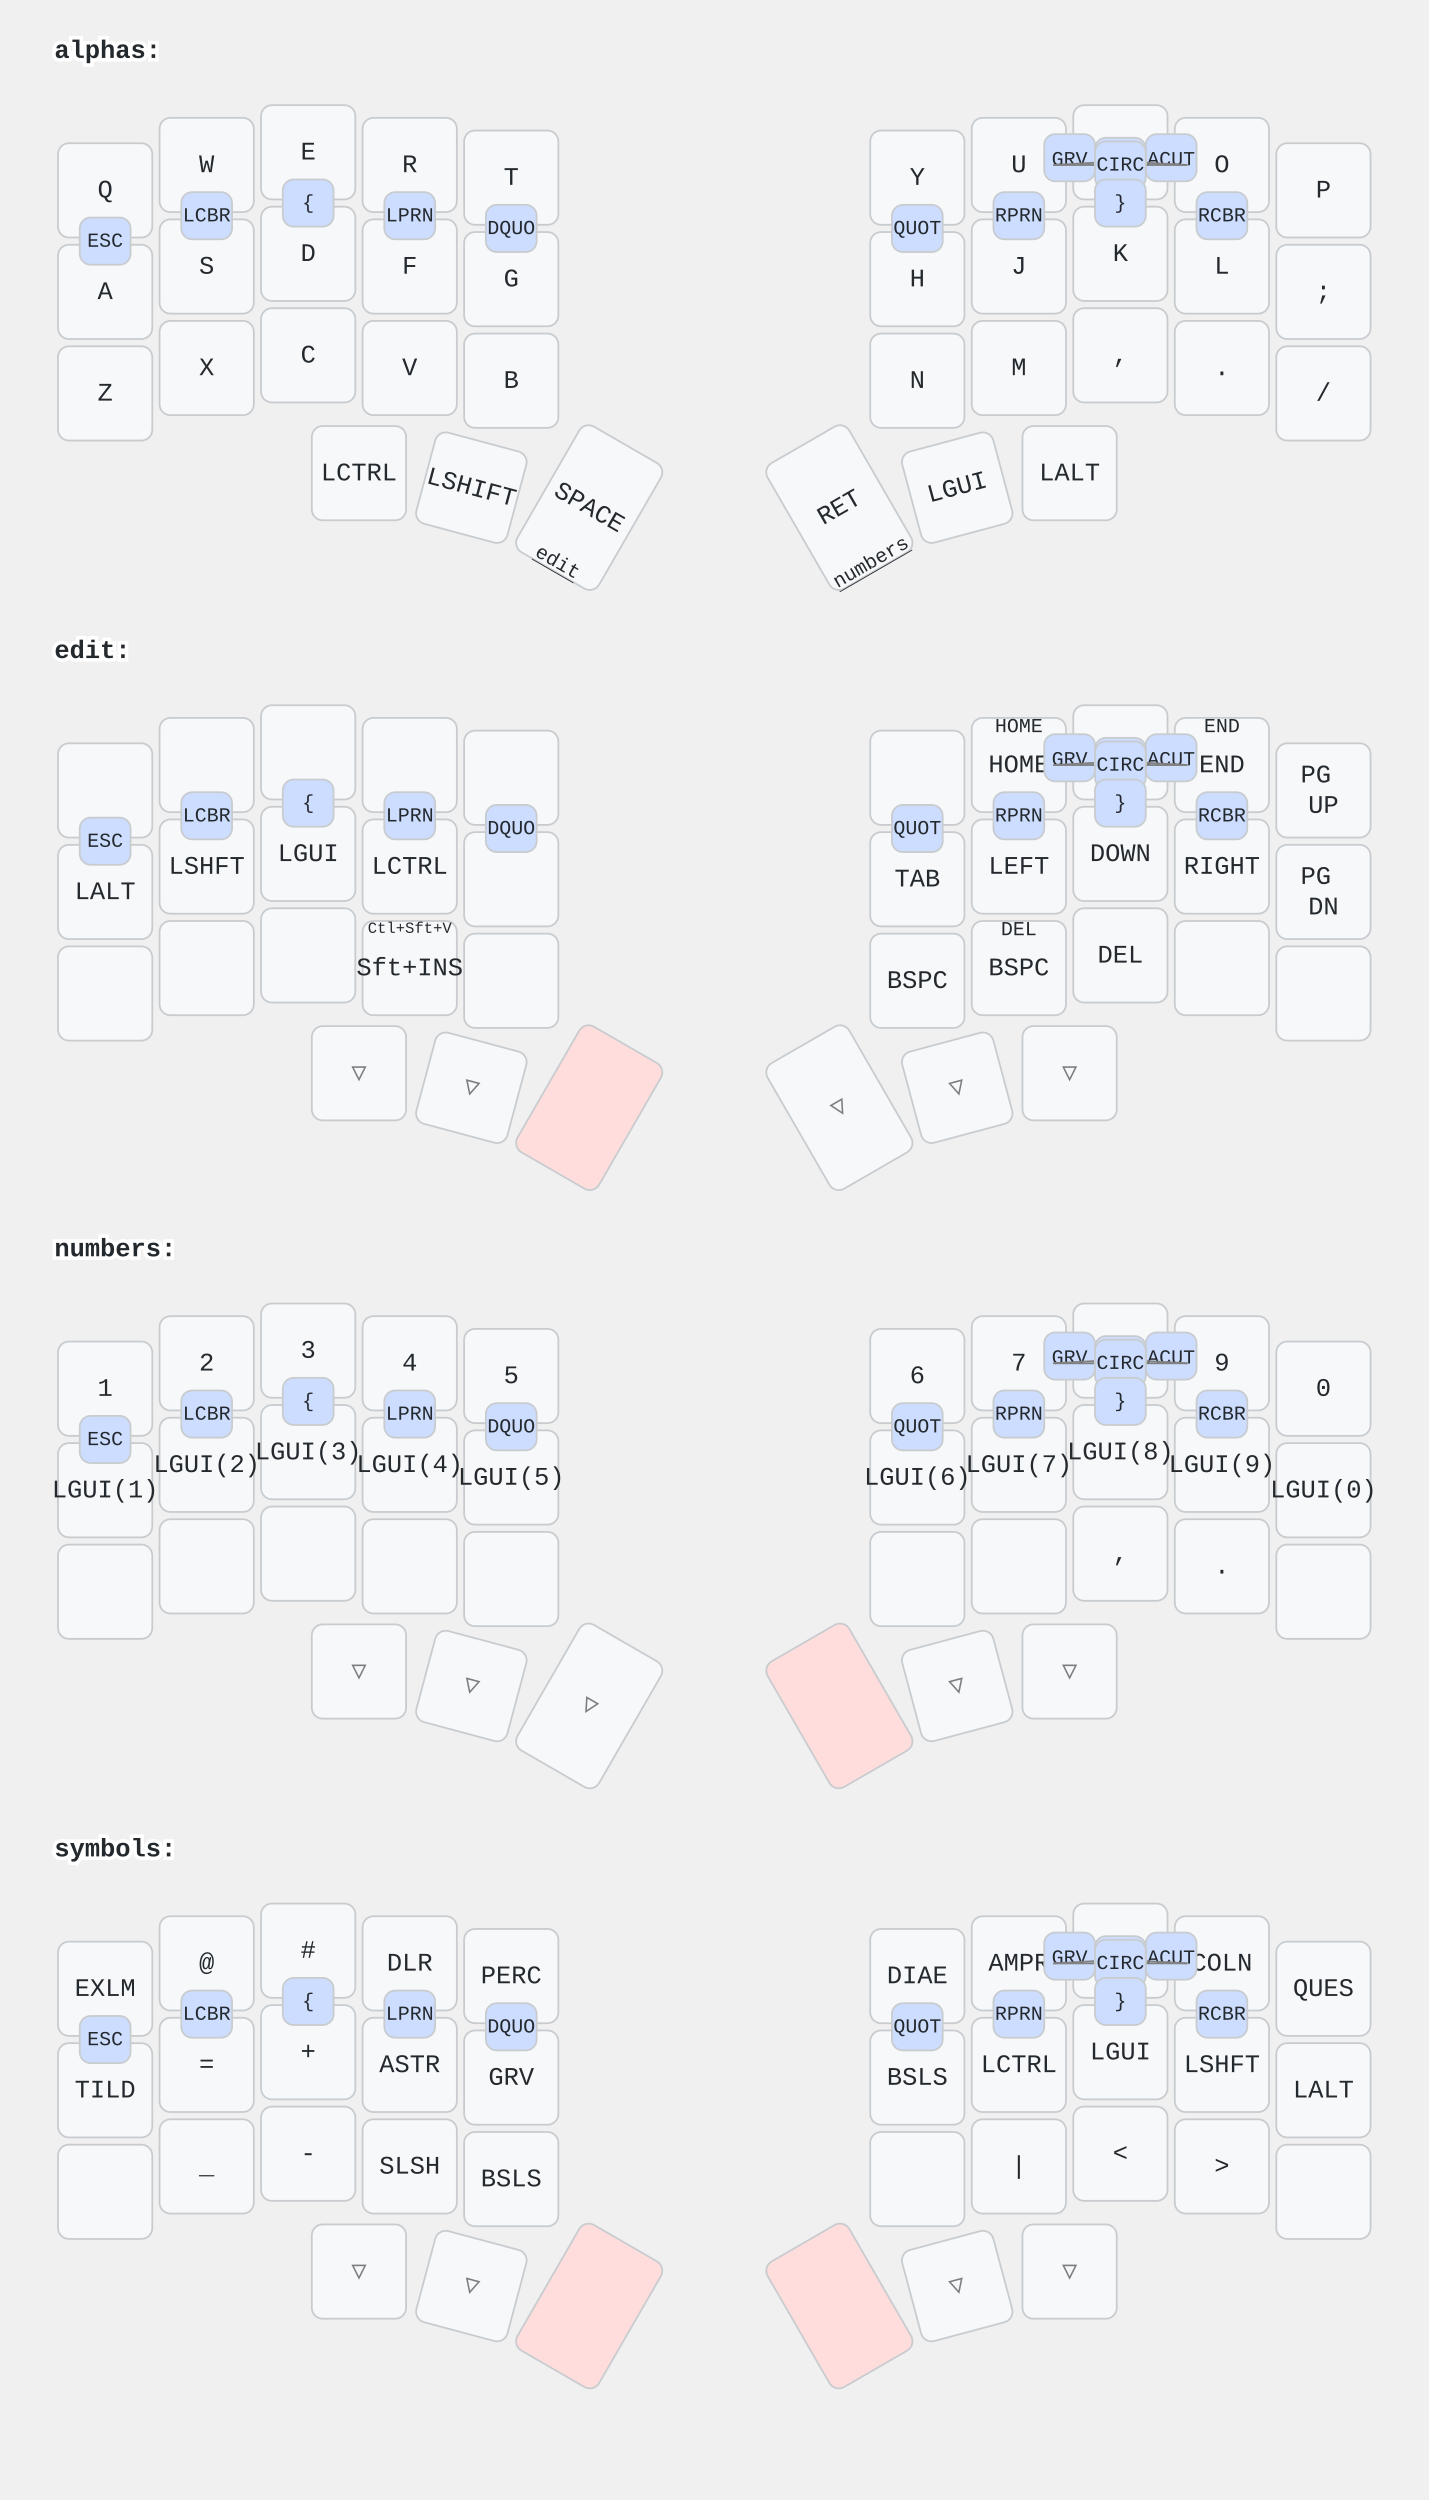
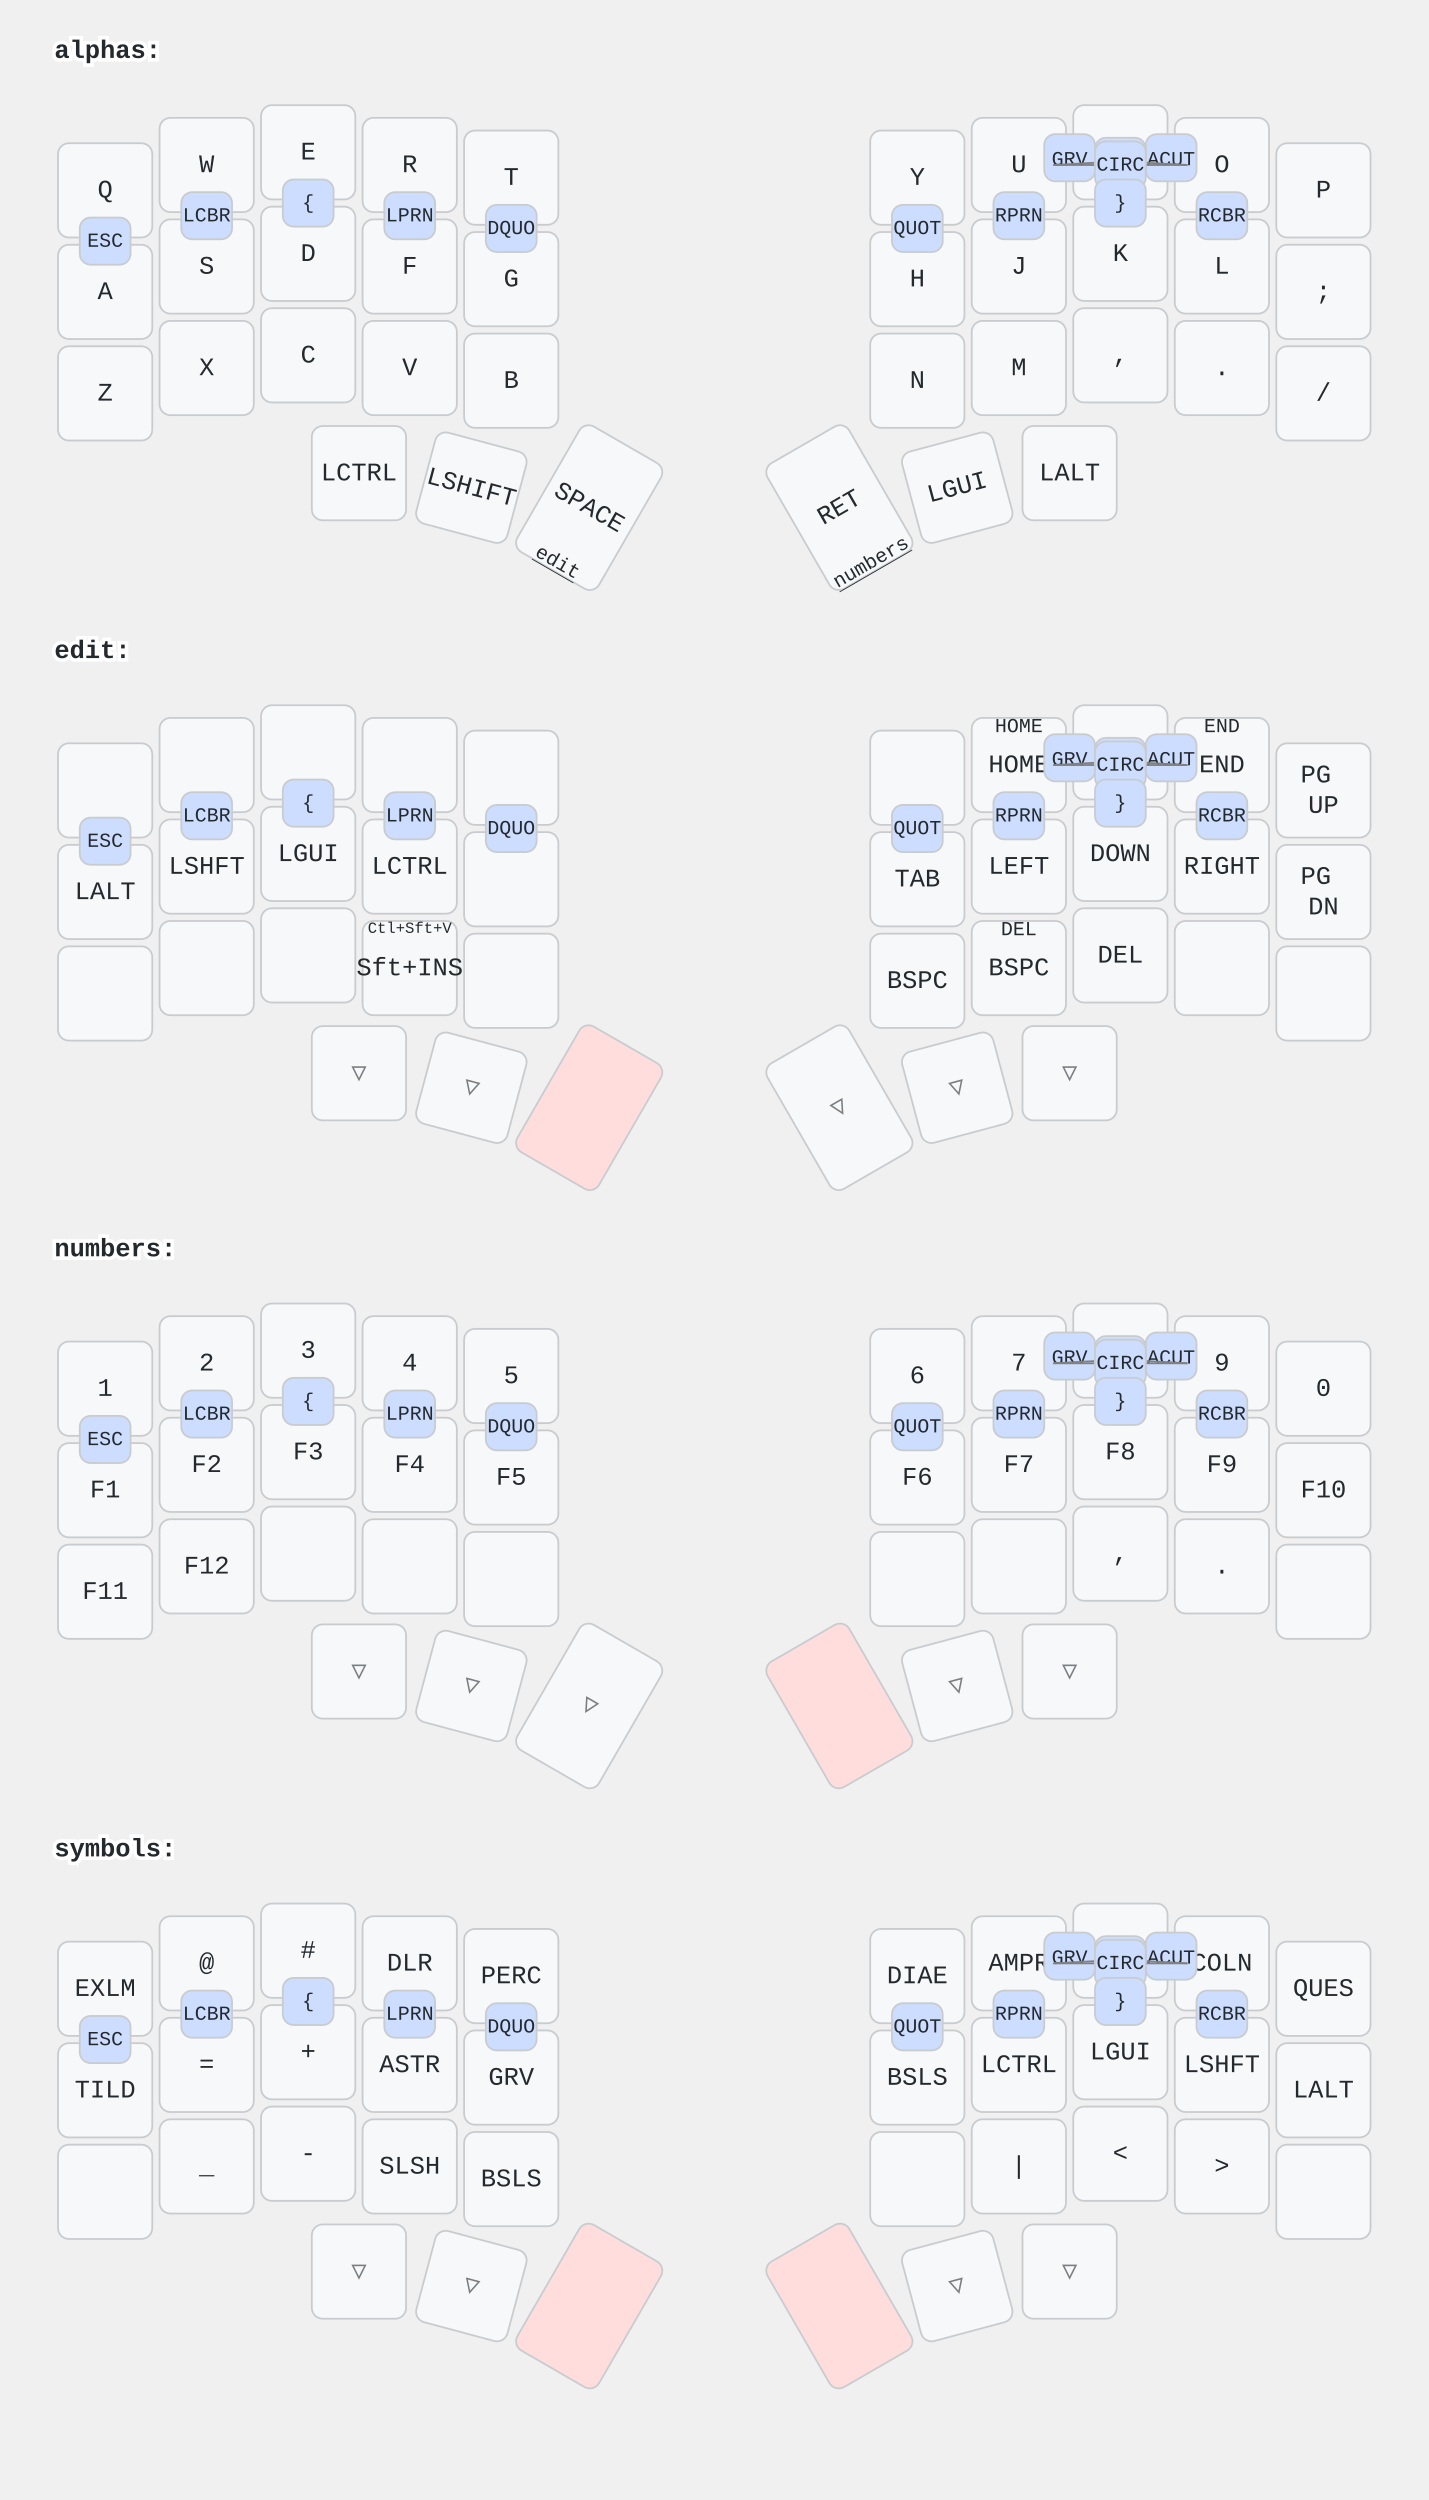
<svg xmlns="http://www.w3.org/2000/svg" width="788" height="1379" viewBox="0 0 788 1379" class="keymap">
  <style>/* inherit to force styles through use tags */
svg path {
    fill: inherit;
}

/* font and background color specifications */
svg.keymap {
    font-family: SFMono-Regular,Consolas,Liberation Mono,Menlo,monospace;
    font-size: 14px;
    font-kerning: normal;
    text-rendering: optimizeLegibility;
    fill: #24292e;
}

/* default key styling */
rect.key {
    fill: #f6f8fa;
}

rect.key, rect.combo {
    stroke: #c9cccf;
    stroke-width: 1;
}

/* default key side styling, only used is draw_key_sides is set */
rect.side {
    filter: brightness(90%);
}

/* color accent for combo boxes */
rect.combo, rect.combo-separate {
    fill: #cdf;
}

/* color accent for held keys */
rect.held, rect.combo.held {
    fill: #fdd;
}

/* color accent for ghost (optional) keys */
rect.ghost, rect.combo.ghost {
    stroke-dasharray: 4, 4;
    stroke-width: 2;
}

text {
    text-anchor: middle;
    dominant-baseline: middle;
}

/* styling for layer labels */
text.label {
    font-weight: bold;
    text-anchor: start;
    stroke: white;
    stroke-width: 4;
    paint-order: stroke;
}

/* styling for optional footer */
text.footer {
    text-anchor: end;
    dominant-baseline: auto;
    stroke: white;
    stroke-width: 4;
    paint-order: stroke;
}

/* styling for combo tap, and key non-tap label text */
text.combo, text.hold, text.shifted, text.left, text.right {
    font-size: 11px;
}

text.hold {
    text-anchor: middle;
    dominant-baseline: auto;
}

text.shifted {
    text-anchor: middle;
    dominant-baseline: hanging;
}

text.left {
    text-anchor: start;
}

text.right {
    text-anchor: end;
}

text.layer-activator {
    text-decoration: underline;
}

/* styling for hold/shifted label text in combo box */
text.combo.hold, text.combo.shifted, text.combo.left, text.combo.right {
    font-size: 8px;
}

/* lighter symbol for transparent keys */
text.trans {
    fill: #7b7e81;
}

/* styling for combo dendrons */
path.combo {
    stroke-width: 1;
    stroke: gray;
    fill: none;
}

/* Start Tabler Icons Cleanup */
/* cannot use height/width with glyphs */
.icon-tabler &gt; path {
    fill: inherit;
    stroke: inherit;
    stroke-width: 2;
}
/* hide tabler's default box */
.icon-tabler &gt; path[stroke="none"][fill="none"] {
    visibility: hidden;
}
/* End Tabler Icons Cleanup */
</style>
  <g transform="translate(30, 0)" class="layer-alphas">
    <text x="0" y="28" class="label" id="alphas">alphas:</text>
    <g transform="translate(0, 56)">
      <g transform="translate(28, 49)" class="key keypos-0">
        <rect rx="6" ry="6" x="-26" y="-26" width="52" height="52" class="key" />
        <text x="0" y="0" class="key tap">Q</text>
      </g>
      <g transform="translate(84, 35)" class="key keypos-1">
        <rect rx="6" ry="6" x="-26" y="-26" width="52" height="52" class="key" />
        <text x="0" y="0" class="key tap">W</text>
      </g>
      <g transform="translate(140, 28)" class="key keypos-2">
        <rect rx="6" ry="6" x="-26" y="-26" width="52" height="52" class="key" />
        <text x="0" y="0" class="key tap">E</text>
      </g>
      <g transform="translate(196, 35)" class="key keypos-3">
        <rect rx="6" ry="6" x="-26" y="-26" width="52" height="52" class="key" />
        <text x="0" y="0" class="key tap">R</text>
      </g>
      <g transform="translate(252, 42)" class="key keypos-4">
        <rect rx="6" ry="6" x="-26" y="-26" width="52" height="52" class="key" />
        <text x="0" y="0" class="key tap">T</text>
      </g>
      <g transform="translate(476, 42)" class="key keypos-5">
        <rect rx="6" ry="6" x="-26" y="-26" width="52" height="52" class="key" />
        <text x="0" y="0" class="key tap">Y</text>
      </g>
      <g transform="translate(532, 35)" class="key keypos-6">
        <rect rx="6" ry="6" x="-26" y="-26" width="52" height="52" class="key" />
        <text x="0" y="0" class="key tap">U</text>
      </g>
      <g transform="translate(588, 28)" class="key keypos-7">
        <rect rx="6" ry="6" x="-26" y="-26" width="52" height="52" class="key" />
        <text x="0" y="0" class="key tap">I</text>
      </g>
      <g transform="translate(644, 35)" class="key keypos-8">
        <rect rx="6" ry="6" x="-26" y="-26" width="52" height="52" class="key" />
        <text x="0" y="0" class="key tap">O</text>
      </g>
      <g transform="translate(700, 49)" class="key keypos-9">
        <rect rx="6" ry="6" x="-26" y="-26" width="52" height="52" class="key" />
        <text x="0" y="0" class="key tap">P</text>
      </g>
      <g transform="translate(28, 105)" class="key keypos-10">
        <rect rx="6" ry="6" x="-26" y="-26" width="52" height="52" class="key" />
        <text x="0" y="0" class="key tap">A</text>
      </g>
      <g transform="translate(84, 91)" class="key keypos-11">
        <rect rx="6" ry="6" x="-26" y="-26" width="52" height="52" class="key" />
        <text x="0" y="0" class="key tap">S</text>
      </g>
      <g transform="translate(140, 84)" class="key keypos-12">
        <rect rx="6" ry="6" x="-26" y="-26" width="52" height="52" class="key" />
        <text x="0" y="0" class="key tap">D</text>
      </g>
      <g transform="translate(196, 91)" class="key keypos-13">
        <rect rx="6" ry="6" x="-26" y="-26" width="52" height="52" class="key" />
        <text x="0" y="0" class="key tap">F</text>
      </g>
      <g transform="translate(252, 98)" class="key keypos-14">
        <rect rx="6" ry="6" x="-26" y="-26" width="52" height="52" class="key" />
        <text x="0" y="0" class="key tap">G</text>
      </g>
      <g transform="translate(476, 98)" class="key keypos-15">
        <rect rx="6" ry="6" x="-26" y="-26" width="52" height="52" class="key" />
        <text x="0" y="0" class="key tap">H</text>
      </g>
      <g transform="translate(532, 91)" class="key keypos-16">
        <rect rx="6" ry="6" x="-26" y="-26" width="52" height="52" class="key" />
        <text x="0" y="0" class="key tap">J</text>
      </g>
      <g transform="translate(588, 84)" class="key keypos-17">
        <rect rx="6" ry="6" x="-26" y="-26" width="52" height="52" class="key" />
        <text x="0" y="0" class="key tap">K</text>
      </g>
      <g transform="translate(644, 91)" class="key keypos-18">
        <rect rx="6" ry="6" x="-26" y="-26" width="52" height="52" class="key" />
        <text x="0" y="0" class="key tap">L</text>
      </g>
      <g transform="translate(700, 105)" class="key keypos-19">
        <rect rx="6" ry="6" x="-26" y="-26" width="52" height="52" class="key" />
        <text x="0" y="0" class="key tap">;</text>
      </g>
      <g transform="translate(28, 161)" class="key keypos-20">
        <rect rx="6" ry="6" x="-26" y="-26" width="52" height="52" class="key" />
        <text x="0" y="0" class="key tap">Z</text>
      </g>
      <g transform="translate(84, 147)" class="key keypos-21">
        <rect rx="6" ry="6" x="-26" y="-26" width="52" height="52" class="key" />
        <text x="0" y="0" class="key tap">X</text>
      </g>
      <g transform="translate(140, 140)" class="key keypos-22">
        <rect rx="6" ry="6" x="-26" y="-26" width="52" height="52" class="key" />
        <text x="0" y="0" class="key tap">C</text>
      </g>
      <g transform="translate(196, 147)" class="key keypos-23">
        <rect rx="6" ry="6" x="-26" y="-26" width="52" height="52" class="key" />
        <text x="0" y="0" class="key tap">V</text>
      </g>
      <g transform="translate(252, 154)" class="key keypos-24">
        <rect rx="6" ry="6" x="-26" y="-26" width="52" height="52" class="key" />
        <text x="0" y="0" class="key tap">B</text>
      </g>
      <g transform="translate(476, 154)" class="key keypos-25">
        <rect rx="6" ry="6" x="-26" y="-26" width="52" height="52" class="key" />
        <text x="0" y="0" class="key tap">N</text>
      </g>
      <g transform="translate(532, 147)" class="key keypos-26">
        <rect rx="6" ry="6" x="-26" y="-26" width="52" height="52" class="key" />
        <text x="0" y="0" class="key tap">M</text>
      </g>
      <g transform="translate(588, 140)" class="key keypos-27">
        <rect rx="6" ry="6" x="-26" y="-26" width="52" height="52" class="key" />
        <text x="0" y="0" class="key tap">,</text>
      </g>
      <g transform="translate(644, 147)" class="key keypos-28">
        <rect rx="6" ry="6" x="-26" y="-26" width="52" height="52" class="key" />
        <text x="0" y="0" class="key tap">.</text>
      </g>
      <g transform="translate(700, 161)" class="key keypos-29">
        <rect rx="6" ry="6" x="-26" y="-26" width="52" height="52" class="key" />
        <text x="0" y="0" class="key tap">/</text>
      </g>
      <g transform="translate(168, 205)" class="key keypos-30">
        <rect rx="6" ry="6" x="-26" y="-26" width="52" height="52" class="key" />
        <text x="0" y="0" class="key tap">LCTRL</text>
      </g>
      <g transform="translate(230, 213) rotate(15.0)" class="key keypos-31">
        <rect rx="6" ry="6" x="-26" y="-26" width="52" height="52" class="key" />
        <text x="0" y="0" class="key tap">LSHIFT</text>
      </g>
      <g transform="translate(295, 224) rotate(30.0)" class="key keypos-32">
        <rect rx="6" ry="6" x="-26" y="-40" width="52" height="80" class="key" />
        <text x="0" y="0" class="key tap">SPACE</text>
        <a href="#edit">
          <text x="0" y="38" class="key hold layer-activator">edit</text>
        </a>
      </g>
      <g transform="translate(433, 224) rotate(-30.0)" class="key keypos-33">
        <rect rx="6" ry="6" x="-26" y="-40" width="52" height="80" class="key" />
        <text x="0" y="0" class="key tap">RET</text>
        <a href="#numbers">
          <text x="0" y="38" class="key hold layer-activator">numbers</text>
        </a>
      </g>
      <g transform="translate(498, 213) rotate(-15.0)" class="key keypos-34">
        <rect rx="6" ry="6" x="-26" y="-26" width="52" height="52" class="key" />
        <text x="0" y="0" class="key tap">LGUI</text>
      </g>
      <g transform="translate(560, 205)" class="key keypos-35">
        <rect rx="6" ry="6" x="-26" y="-26" width="52" height="52" class="key" />
        <text x="0" y="0" class="key tap">LALT</text>
      </g>
      <g class="combo combopos-0">
        <rect rx="6" ry="6" x="602" y="18" width="28" height="26" class="combo" />
        <text x="616" y="32" class="combo tap">ACUT</text>
      </g>
      <g class="combo combopos-1">
        <rect rx="6" ry="6" x="546" y="18" width="28" height="26" class="combo" />
        <text x="560" y="32" class="combo tap">GRV</text>
      </g>
      <g class="combo combopos-2">
        <path d="M588,33 l-37,2" class="combo" />
        <path d="M588,33 l37,2" class="combo" />
        <rect rx="6" ry="6" x="574" y="20" width="28" height="26" class="combo" />
        <text x="588" y="33" class="combo tap">TILD</text>
      </g>
      <g class="combo combopos-3">
        <path d="M588,35 l-37,0" class="combo" />
        <path d="M588,35 l37,0" class="combo" />
        <rect rx="6" ry="6" x="574" y="22" width="28" height="26" class="combo" />
        <text x="588" y="35" class="combo tap">CIRC</text>
      </g>
      <g class="combo combopos-4">
        <rect rx="6" ry="6" x="182" y="50" width="28" height="26" class="combo" />
        <text x="196" y="63" class="combo tap">LPRN</text>
      </g>
      <g class="combo combopos-5">
        <rect rx="6" ry="6" x="518" y="50" width="28" height="26" class="combo" />
        <text x="532" y="63" class="combo tap">RPRN</text>
      </g>
      <g class="combo combopos-6">
        <rect rx="6" ry="6" x="70" y="50" width="28" height="26" class="combo" />
        <text x="84" y="63" class="combo tap">LCBR</text>
      </g>
      <g class="combo combopos-7">
        <rect rx="6" ry="6" x="630" y="50" width="28" height="26" class="combo" />
        <text x="644" y="63" class="combo tap">RCBR</text>
      </g>
      <g class="combo combopos-8">
        <rect rx="6" ry="6" x="126" y="43" width="28" height="26" class="combo" />
        <text x="140" y="56" class="combo tap">{</text>
      </g>
      <g class="combo combopos-9">
        <rect rx="6" ry="6" x="574" y="43" width="28" height="26" class="combo" />
        <text x="588" y="56" class="combo tap">}</text>
      </g>
      <g class="combo combopos-10">
        <rect rx="6" ry="6" x="238" y="57" width="28" height="26" class="combo" />
        <text x="252" y="70" class="combo tap">DQUO</text>
      </g>
      <g class="combo combopos-11">
        <rect rx="6" ry="6" x="462" y="57" width="28" height="26" class="combo" />
        <text x="476" y="70" class="combo tap">QUOT</text>
      </g>
      <g class="combo combopos-12">
        <rect rx="6" ry="6" x="14" y="64" width="28" height="26" class="combo" />
        <text x="28" y="77" class="combo tap">ESC</text>
      </g>
    </g>
  </g>
  <g transform="translate(30, 331)" class="layer-edit">
    <text x="0" y="28" class="label" id="edit">edit:</text>
    <g transform="translate(0, 56)">
      <g transform="translate(28, 49)" class="key keypos-0">
        <rect rx="6" ry="6" x="-26" y="-26" width="52" height="52" class="key" />
      </g>
      <g transform="translate(84, 35)" class="key keypos-1">
        <rect rx="6" ry="6" x="-26" y="-26" width="52" height="52" class="key" />
      </g>
      <g transform="translate(140, 28)" class="key keypos-2">
        <rect rx="6" ry="6" x="-26" y="-26" width="52" height="52" class="key" />
      </g>
      <g transform="translate(196, 35)" class="key keypos-3">
        <rect rx="6" ry="6" x="-26" y="-26" width="52" height="52" class="key" />
      </g>
      <g transform="translate(252, 42)" class="key keypos-4">
        <rect rx="6" ry="6" x="-26" y="-26" width="52" height="52" class="key" />
      </g>
      <g transform="translate(476, 42)" class="key keypos-5">
        <rect rx="6" ry="6" x="-26" y="-26" width="52" height="52" class="key" />
      </g>
      <g transform="translate(532, 35)" class="key keypos-6">
        <rect rx="6" ry="6" x="-26" y="-26" width="52" height="52" class="key" />
        <text x="0" y="0" class="key tap">HOME</text>
        <text x="0" y="-24" class="key shifted">HOME</text>
      </g>
      <g transform="translate(588, 28)" class="key keypos-7">
        <rect rx="6" ry="6" x="-26" y="-26" width="52" height="52" class="key" />
        <text x="0" y="0" class="key tap">UP</text>
      </g>
      <g transform="translate(644, 35)" class="key keypos-8">
        <rect rx="6" ry="6" x="-26" y="-26" width="52" height="52" class="key" />
        <text x="0" y="0" class="key tap">END</text>
        <text x="0" y="-24" class="key shifted">END</text>
      </g>
      <g transform="translate(700, 49)" class="key keypos-9">
        <rect rx="6" ry="6" x="-26" y="-26" width="52" height="52" class="key" />
        <text x="0" y="0" class="key tap">
          <tspan x="0" dy="-0.6em">PG</tspan>
          <tspan x="0" dy="1.2em">UP</tspan>
        </text>
      </g>
      <g transform="translate(28, 105)" class="key keypos-10">
        <rect rx="6" ry="6" x="-26" y="-26" width="52" height="52" class="key" />
        <text x="0" y="0" class="key tap">LALT</text>
      </g>
      <g transform="translate(84, 91)" class="key keypos-11">
        <rect rx="6" ry="6" x="-26" y="-26" width="52" height="52" class="key" />
        <text x="0" y="0" class="key tap">LSHFT</text>
      </g>
      <g transform="translate(140, 84)" class="key keypos-12">
        <rect rx="6" ry="6" x="-26" y="-26" width="52" height="52" class="key" />
        <text x="0" y="0" class="key tap">LGUI</text>
      </g>
      <g transform="translate(196, 91)" class="key keypos-13">
        <rect rx="6" ry="6" x="-26" y="-26" width="52" height="52" class="key" />
        <text x="0" y="0" class="key tap">LCTRL</text>
      </g>
      <g transform="translate(252, 98)" class="key keypos-14">
        <rect rx="6" ry="6" x="-26" y="-26" width="52" height="52" class="key" />
      </g>
      <g transform="translate(476, 98)" class="key keypos-15">
        <rect rx="6" ry="6" x="-26" y="-26" width="52" height="52" class="key" />
        <text x="0" y="0" class="key tap">TAB</text>
      </g>
      <g transform="translate(532, 91)" class="key keypos-16">
        <rect rx="6" ry="6" x="-26" y="-26" width="52" height="52" class="key" />
        <text x="0" y="0" class="key tap">LEFT</text>
      </g>
      <g transform="translate(588, 84)" class="key keypos-17">
        <rect rx="6" ry="6" x="-26" y="-26" width="52" height="52" class="key" />
        <text x="0" y="0" class="key tap">DOWN</text>
      </g>
      <g transform="translate(644, 91)" class="key keypos-18">
        <rect rx="6" ry="6" x="-26" y="-26" width="52" height="52" class="key" />
        <text x="0" y="0" class="key tap">RIGHT</text>
      </g>
      <g transform="translate(700, 105)" class="key keypos-19">
        <rect rx="6" ry="6" x="-26" y="-26" width="52" height="52" class="key" />
        <text x="0" y="0" class="key tap">
          <tspan x="0" dy="-0.6em">PG</tspan>
          <tspan x="0" dy="1.2em">DN</tspan>
        </text>
      </g>
      <g transform="translate(28, 161)" class="key keypos-20">
        <rect rx="6" ry="6" x="-26" y="-26" width="52" height="52" class="key" />
      </g>
      <g transform="translate(84, 147)" class="key keypos-21">
        <rect rx="6" ry="6" x="-26" y="-26" width="52" height="52" class="key" />
      </g>
      <g transform="translate(140, 140)" class="key keypos-22">
        <rect rx="6" ry="6" x="-26" y="-26" width="52" height="52" class="key" />
      </g>
      <g transform="translate(196, 147)" class="key keypos-23">
        <rect rx="6" ry="6" x="-26" y="-26" width="52" height="52" class="key" />
        <text x="0" y="0" class="key tap">Sft+INS</text>
        <text x="0" y="-24" class="key shifted">
          <tspan style="font-size: 78%">Ctl+Sft+V</tspan>
        </text>
      </g>
      <g transform="translate(252, 154)" class="key keypos-24">
        <rect rx="6" ry="6" x="-26" y="-26" width="52" height="52" class="key" />
      </g>
      <g transform="translate(476, 154)" class="key keypos-25">
        <rect rx="6" ry="6" x="-26" y="-26" width="52" height="52" class="key" />
        <text x="0" y="0" class="key tap">BSPC</text>
      </g>
      <g transform="translate(532, 147)" class="key keypos-26">
        <rect rx="6" ry="6" x="-26" y="-26" width="52" height="52" class="key" />
        <text x="0" y="0" class="key tap">BSPC</text>
        <text x="0" y="-24" class="key shifted">DEL</text>
      </g>
      <g transform="translate(588, 140)" class="key keypos-27">
        <rect rx="6" ry="6" x="-26" y="-26" width="52" height="52" class="key" />
        <text x="0" y="0" class="key tap">DEL</text>
      </g>
      <g transform="translate(644, 147)" class="key keypos-28">
        <rect rx="6" ry="6" x="-26" y="-26" width="52" height="52" class="key" />
      </g>
      <g transform="translate(700, 161)" class="key keypos-29">
        <rect rx="6" ry="6" x="-26" y="-26" width="52" height="52" class="key" />
      </g>
      <g transform="translate(168, 205)" class="key trans keypos-30">
        <rect rx="6" ry="6" x="-26" y="-26" width="52" height="52" class="key trans" />
        <text x="0" y="0" class="key trans tap">▽</text>
      </g>
      <g transform="translate(230, 213) rotate(15.0)" class="key trans keypos-31">
        <rect rx="6" ry="6" x="-26" y="-26" width="52" height="52" class="key trans" />
        <text x="0" y="0" class="key trans tap">▽</text>
      </g>
      <g transform="translate(295, 224) rotate(30.0)" class="key held keypos-32">
        <rect rx="6" ry="6" x="-26" y="-40" width="52" height="80" class="key held" />
      </g>
      <g transform="translate(433, 224) rotate(-30.0)" class="key trans keypos-33">
        <rect rx="6" ry="6" x="-26" y="-40" width="52" height="80" class="key trans" />
        <text x="0" y="0" class="key trans tap">▽</text>
      </g>
      <g transform="translate(498, 213) rotate(-15.0)" class="key trans keypos-34">
        <rect rx="6" ry="6" x="-26" y="-26" width="52" height="52" class="key trans" />
        <text x="0" y="0" class="key trans tap">▽</text>
      </g>
      <g transform="translate(560, 205)" class="key trans keypos-35">
        <rect rx="6" ry="6" x="-26" y="-26" width="52" height="52" class="key trans" />
        <text x="0" y="0" class="key trans tap">▽</text>
      </g>
      <g class="combo combopos-0">
        <rect rx="6" ry="6" x="602" y="18" width="28" height="26" class="combo" />
        <text x="616" y="32" class="combo tap">ACUT</text>
      </g>
      <g class="combo combopos-1">
        <rect rx="6" ry="6" x="546" y="18" width="28" height="26" class="combo" />
        <text x="560" y="32" class="combo tap">GRV</text>
      </g>
      <g class="combo combopos-2">
        <path d="M588,33 l-37,2" class="combo" />
        <path d="M588,33 l37,2" class="combo" />
        <rect rx="6" ry="6" x="574" y="20" width="28" height="26" class="combo" />
        <text x="588" y="33" class="combo tap">TILD</text>
      </g>
      <g class="combo combopos-3">
        <path d="M588,35 l-37,0" class="combo" />
        <path d="M588,35 l37,0" class="combo" />
        <rect rx="6" ry="6" x="574" y="22" width="28" height="26" class="combo" />
        <text x="588" y="35" class="combo tap">CIRC</text>
      </g>
      <g class="combo combopos-4">
        <rect rx="6" ry="6" x="182" y="50" width="28" height="26" class="combo" />
        <text x="196" y="63" class="combo tap">LPRN</text>
      </g>
      <g class="combo combopos-5">
        <rect rx="6" ry="6" x="518" y="50" width="28" height="26" class="combo" />
        <text x="532" y="63" class="combo tap">RPRN</text>
      </g>
      <g class="combo combopos-6">
        <rect rx="6" ry="6" x="70" y="50" width="28" height="26" class="combo" />
        <text x="84" y="63" class="combo tap">LCBR</text>
      </g>
      <g class="combo combopos-7">
        <rect rx="6" ry="6" x="630" y="50" width="28" height="26" class="combo" />
        <text x="644" y="63" class="combo tap">RCBR</text>
      </g>
      <g class="combo combopos-8">
        <rect rx="6" ry="6" x="126" y="43" width="28" height="26" class="combo" />
        <text x="140" y="56" class="combo tap">{</text>
      </g>
      <g class="combo combopos-9">
        <rect rx="6" ry="6" x="574" y="43" width="28" height="26" class="combo" />
        <text x="588" y="56" class="combo tap">}</text>
      </g>
      <g class="combo combopos-10">
        <rect rx="6" ry="6" x="238" y="57" width="28" height="26" class="combo" />
        <text x="252" y="70" class="combo tap">DQUO</text>
      </g>
      <g class="combo combopos-11">
        <rect rx="6" ry="6" x="462" y="57" width="28" height="26" class="combo" />
        <text x="476" y="70" class="combo tap">QUOT</text>
      </g>
      <g class="combo combopos-12">
        <rect rx="6" ry="6" x="14" y="64" width="28" height="26" class="combo" />
        <text x="28" y="77" class="combo tap">ESC</text>
      </g>
    </g>
  </g>
  <g transform="translate(30, 661)" class="layer-numbers">
    <text x="0" y="28" class="label" id="numbers">numbers:</text>
    <g transform="translate(0, 56)">
      <g transform="translate(28, 49)" class="key keypos-0">
        <rect rx="6" ry="6" x="-26" y="-26" width="52" height="52" class="key" />
        <text x="0" y="0" class="key tap">1</text>
      </g>
      <g transform="translate(84, 35)" class="key keypos-1">
        <rect rx="6" ry="6" x="-26" y="-26" width="52" height="52" class="key" />
        <text x="0" y="0" class="key tap">2</text>
      </g>
      <g transform="translate(140, 28)" class="key keypos-2">
        <rect rx="6" ry="6" x="-26" y="-26" width="52" height="52" class="key" />
        <text x="0" y="0" class="key tap">3</text>
      </g>
      <g transform="translate(196, 35)" class="key keypos-3">
        <rect rx="6" ry="6" x="-26" y="-26" width="52" height="52" class="key" />
        <text x="0" y="0" class="key tap">4</text>
      </g>
      <g transform="translate(252, 42)" class="key keypos-4">
        <rect rx="6" ry="6" x="-26" y="-26" width="52" height="52" class="key" />
        <text x="0" y="0" class="key tap">5</text>
      </g>
      <g transform="translate(476, 42)" class="key keypos-5">
        <rect rx="6" ry="6" x="-26" y="-26" width="52" height="52" class="key" />
        <text x="0" y="0" class="key tap">6</text>
      </g>
      <g transform="translate(532, 35)" class="key keypos-6">
        <rect rx="6" ry="6" x="-26" y="-26" width="52" height="52" class="key" />
        <text x="0" y="0" class="key tap">7</text>
      </g>
      <g transform="translate(588, 28)" class="key keypos-7">
        <rect rx="6" ry="6" x="-26" y="-26" width="52" height="52" class="key" />
        <text x="0" y="0" class="key tap">8</text>
      </g>
      <g transform="translate(644, 35)" class="key keypos-8">
        <rect rx="6" ry="6" x="-26" y="-26" width="52" height="52" class="key" />
        <text x="0" y="0" class="key tap">9</text>
      </g>
      <g transform="translate(700, 49)" class="key keypos-9">
        <rect rx="6" ry="6" x="-26" y="-26" width="52" height="52" class="key" />
        <text x="0" y="0" class="key tap">0</text>
      </g>
      <g transform="translate(28, 105)" class="key keypos-10">
        <rect rx="6" ry="6" x="-26" y="-26" width="52" height="52" class="key" />
-         <text x="0" y="0" class="key tap">LGUI(1)</text>
+         <text x="0" y="0" class="key tap">F1</text>
      </g>
      <g transform="translate(84, 91)" class="key keypos-11">
        <rect rx="6" ry="6" x="-26" y="-26" width="52" height="52" class="key" />
-         <text x="0" y="0" class="key tap">LGUI(2)</text>
+         <text x="0" y="0" class="key tap">F2</text>
      </g>
      <g transform="translate(140, 84)" class="key keypos-12">
        <rect rx="6" ry="6" x="-26" y="-26" width="52" height="52" class="key" />
-         <text x="0" y="0" class="key tap">LGUI(3)</text>
+         <text x="0" y="0" class="key tap">F3</text>
      </g>
      <g transform="translate(196, 91)" class="key keypos-13">
        <rect rx="6" ry="6" x="-26" y="-26" width="52" height="52" class="key" />
-         <text x="0" y="0" class="key tap">LGUI(4)</text>
+         <text x="0" y="0" class="key tap">F4</text>
      </g>
      <g transform="translate(252, 98)" class="key keypos-14">
        <rect rx="6" ry="6" x="-26" y="-26" width="52" height="52" class="key" />
-         <text x="0" y="0" class="key tap">LGUI(5)</text>
+         <text x="0" y="0" class="key tap">F5</text>
      </g>
      <g transform="translate(476, 98)" class="key keypos-15">
        <rect rx="6" ry="6" x="-26" y="-26" width="52" height="52" class="key" />
-         <text x="0" y="0" class="key tap">LGUI(6)</text>
+         <text x="0" y="0" class="key tap">F6</text>
      </g>
      <g transform="translate(532, 91)" class="key keypos-16">
        <rect rx="6" ry="6" x="-26" y="-26" width="52" height="52" class="key" />
-         <text x="0" y="0" class="key tap">LGUI(7)</text>
+         <text x="0" y="0" class="key tap">F7</text>
      </g>
      <g transform="translate(588, 84)" class="key keypos-17">
        <rect rx="6" ry="6" x="-26" y="-26" width="52" height="52" class="key" />
-         <text x="0" y="0" class="key tap">LGUI(8)</text>
+         <text x="0" y="0" class="key tap">F8</text>
      </g>
      <g transform="translate(644, 91)" class="key keypos-18">
        <rect rx="6" ry="6" x="-26" y="-26" width="52" height="52" class="key" />
-         <text x="0" y="0" class="key tap">LGUI(9)</text>
+         <text x="0" y="0" class="key tap">F9</text>
      </g>
      <g transform="translate(700, 105)" class="key keypos-19">
        <rect rx="6" ry="6" x="-26" y="-26" width="52" height="52" class="key" />
-         <text x="0" y="0" class="key tap">LGUI(0)</text>
+         <text x="0" y="0" class="key tap">F10</text>
      </g>
      <g transform="translate(28, 161)" class="key keypos-20">
        <rect rx="6" ry="6" x="-26" y="-26" width="52" height="52" class="key" />
+         <text x="0" y="0" class="key tap">F11</text>
      </g>
      <g transform="translate(84, 147)" class="key keypos-21">
        <rect rx="6" ry="6" x="-26" y="-26" width="52" height="52" class="key" />
+         <text x="0" y="0" class="key tap">F12</text>
      </g>
      <g transform="translate(140, 140)" class="key keypos-22">
        <rect rx="6" ry="6" x="-26" y="-26" width="52" height="52" class="key" />
      </g>
      <g transform="translate(196, 147)" class="key keypos-23">
        <rect rx="6" ry="6" x="-26" y="-26" width="52" height="52" class="key" />
      </g>
      <g transform="translate(252, 154)" class="key keypos-24">
        <rect rx="6" ry="6" x="-26" y="-26" width="52" height="52" class="key" />
      </g>
      <g transform="translate(476, 154)" class="key keypos-25">
        <rect rx="6" ry="6" x="-26" y="-26" width="52" height="52" class="key" />
      </g>
      <g transform="translate(532, 147)" class="key keypos-26">
        <rect rx="6" ry="6" x="-26" y="-26" width="52" height="52" class="key" />
      </g>
      <g transform="translate(588, 140)" class="key keypos-27">
        <rect rx="6" ry="6" x="-26" y="-26" width="52" height="52" class="key" />
        <text x="0" y="0" class="key tap">,</text>
      </g>
      <g transform="translate(644, 147)" class="key keypos-28">
        <rect rx="6" ry="6" x="-26" y="-26" width="52" height="52" class="key" />
        <text x="0" y="0" class="key tap">.</text>
      </g>
      <g transform="translate(700, 161)" class="key keypos-29">
        <rect rx="6" ry="6" x="-26" y="-26" width="52" height="52" class="key" />
      </g>
      <g transform="translate(168, 205)" class="key trans keypos-30">
        <rect rx="6" ry="6" x="-26" y="-26" width="52" height="52" class="key trans" />
        <text x="0" y="0" class="key trans tap">▽</text>
      </g>
      <g transform="translate(230, 213) rotate(15.0)" class="key trans keypos-31">
        <rect rx="6" ry="6" x="-26" y="-26" width="52" height="52" class="key trans" />
        <text x="0" y="0" class="key trans tap">▽</text>
      </g>
      <g transform="translate(295, 224) rotate(30.0)" class="key trans keypos-32">
        <rect rx="6" ry="6" x="-26" y="-40" width="52" height="80" class="key trans" />
        <text x="0" y="0" class="key trans tap">▽</text>
      </g>
      <g transform="translate(433, 224) rotate(-30.0)" class="key held keypos-33">
        <rect rx="6" ry="6" x="-26" y="-40" width="52" height="80" class="key held" />
      </g>
      <g transform="translate(498, 213) rotate(-15.0)" class="key trans keypos-34">
        <rect rx="6" ry="6" x="-26" y="-26" width="52" height="52" class="key trans" />
        <text x="0" y="0" class="key trans tap">▽</text>
      </g>
      <g transform="translate(560, 205)" class="key trans keypos-35">
        <rect rx="6" ry="6" x="-26" y="-26" width="52" height="52" class="key trans" />
        <text x="0" y="0" class="key trans tap">▽</text>
      </g>
      <g class="combo combopos-0">
        <rect rx="6" ry="6" x="602" y="18" width="28" height="26" class="combo" />
        <text x="616" y="32" class="combo tap">ACUT</text>
      </g>
      <g class="combo combopos-1">
        <rect rx="6" ry="6" x="546" y="18" width="28" height="26" class="combo" />
        <text x="560" y="32" class="combo tap">GRV</text>
      </g>
      <g class="combo combopos-2">
        <path d="M588,33 l-37,2" class="combo" />
        <path d="M588,33 l37,2" class="combo" />
        <rect rx="6" ry="6" x="574" y="20" width="28" height="26" class="combo" />
        <text x="588" y="33" class="combo tap">TILD</text>
      </g>
      <g class="combo combopos-3">
        <path d="M588,35 l-37,0" class="combo" />
        <path d="M588,35 l37,0" class="combo" />
        <rect rx="6" ry="6" x="574" y="22" width="28" height="26" class="combo" />
        <text x="588" y="35" class="combo tap">CIRC</text>
      </g>
      <g class="combo combopos-4">
        <rect rx="6" ry="6" x="182" y="50" width="28" height="26" class="combo" />
        <text x="196" y="63" class="combo tap">LPRN</text>
      </g>
      <g class="combo combopos-5">
        <rect rx="6" ry="6" x="518" y="50" width="28" height="26" class="combo" />
        <text x="532" y="63" class="combo tap">RPRN</text>
      </g>
      <g class="combo combopos-6">
        <rect rx="6" ry="6" x="70" y="50" width="28" height="26" class="combo" />
        <text x="84" y="63" class="combo tap">LCBR</text>
      </g>
      <g class="combo combopos-7">
        <rect rx="6" ry="6" x="630" y="50" width="28" height="26" class="combo" />
        <text x="644" y="63" class="combo tap">RCBR</text>
      </g>
      <g class="combo combopos-8">
        <rect rx="6" ry="6" x="126" y="43" width="28" height="26" class="combo" />
        <text x="140" y="56" class="combo tap">{</text>
      </g>
      <g class="combo combopos-9">
        <rect rx="6" ry="6" x="574" y="43" width="28" height="26" class="combo" />
        <text x="588" y="56" class="combo tap">}</text>
      </g>
      <g class="combo combopos-10">
        <rect rx="6" ry="6" x="238" y="57" width="28" height="26" class="combo" />
        <text x="252" y="70" class="combo tap">DQUO</text>
      </g>
      <g class="combo combopos-11">
        <rect rx="6" ry="6" x="462" y="57" width="28" height="26" class="combo" />
        <text x="476" y="70" class="combo tap">QUOT</text>
      </g>
      <g class="combo combopos-12">
        <rect rx="6" ry="6" x="14" y="64" width="28" height="26" class="combo" />
        <text x="28" y="77" class="combo tap">ESC</text>
      </g>
    </g>
  </g>
  <g transform="translate(30, 992)" class="layer-symbols">
    <text x="0" y="28" class="label" id="symbols">symbols:</text>
    <g transform="translate(0, 56)">
      <g transform="translate(28, 49)" class="key keypos-0">
        <rect rx="6" ry="6" x="-26" y="-26" width="52" height="52" class="key" />
        <text x="0" y="0" class="key tap">EXLM</text>
      </g>
      <g transform="translate(84, 35)" class="key keypos-1">
        <rect rx="6" ry="6" x="-26" y="-26" width="52" height="52" class="key" />
        <text x="0" y="0" class="key tap">@</text>
      </g>
      <g transform="translate(140, 28)" class="key keypos-2">
        <rect rx="6" ry="6" x="-26" y="-26" width="52" height="52" class="key" />
        <text x="0" y="0" class="key tap">#</text>
      </g>
      <g transform="translate(196, 35)" class="key keypos-3">
        <rect rx="6" ry="6" x="-26" y="-26" width="52" height="52" class="key" />
        <text x="0" y="0" class="key tap">DLR</text>
      </g>
      <g transform="translate(252, 42)" class="key keypos-4">
        <rect rx="6" ry="6" x="-26" y="-26" width="52" height="52" class="key" />
        <text x="0" y="0" class="key tap">PERC</text>
      </g>
      <g transform="translate(476, 42)" class="key keypos-5">
        <rect rx="6" ry="6" x="-26" y="-26" width="52" height="52" class="key" />
        <text x="0" y="0" class="key tap">DIAE</text>
      </g>
      <g transform="translate(532, 35)" class="key keypos-6">
        <rect rx="6" ry="6" x="-26" y="-26" width="52" height="52" class="key" />
        <text x="0" y="0" class="key tap">AMPR</text>
      </g>
      <g transform="translate(588, 28)" class="key keypos-7">
        <rect rx="6" ry="6" x="-26" y="-26" width="52" height="52" class="key" />
        <text x="0" y="0" class="key tap">ASTR</text>
      </g>
      <g transform="translate(644, 35)" class="key keypos-8">
        <rect rx="6" ry="6" x="-26" y="-26" width="52" height="52" class="key" />
        <text x="0" y="0" class="key tap">COLN</text>
      </g>
      <g transform="translate(700, 49)" class="key keypos-9">
        <rect rx="6" ry="6" x="-26" y="-26" width="52" height="52" class="key" />
        <text x="0" y="0" class="key tap">QUES</text>
      </g>
      <g transform="translate(28, 105)" class="key keypos-10">
        <rect rx="6" ry="6" x="-26" y="-26" width="52" height="52" class="key" />
        <text x="0" y="0" class="key tap">TILD</text>
      </g>
      <g transform="translate(84, 91)" class="key keypos-11">
        <rect rx="6" ry="6" x="-26" y="-26" width="52" height="52" class="key" />
        <text x="0" y="0" class="key tap">=</text>
      </g>
      <g transform="translate(140, 84)" class="key keypos-12">
        <rect rx="6" ry="6" x="-26" y="-26" width="52" height="52" class="key" />
        <text x="0" y="0" class="key tap">+</text>
      </g>
      <g transform="translate(196, 91)" class="key keypos-13">
        <rect rx="6" ry="6" x="-26" y="-26" width="52" height="52" class="key" />
        <text x="0" y="0" class="key tap">ASTR</text>
      </g>
      <g transform="translate(252, 98)" class="key keypos-14">
        <rect rx="6" ry="6" x="-26" y="-26" width="52" height="52" class="key" />
        <text x="0" y="0" class="key tap">GRV</text>
      </g>
      <g transform="translate(476, 98)" class="key keypos-15">
        <rect rx="6" ry="6" x="-26" y="-26" width="52" height="52" class="key" />
        <text x="0" y="0" class="key tap">BSLS</text>
      </g>
      <g transform="translate(532, 91)" class="key keypos-16">
        <rect rx="6" ry="6" x="-26" y="-26" width="52" height="52" class="key" />
        <text x="0" y="0" class="key tap">LCTRL</text>
      </g>
      <g transform="translate(588, 84)" class="key keypos-17">
        <rect rx="6" ry="6" x="-26" y="-26" width="52" height="52" class="key" />
        <text x="0" y="0" class="key tap">LGUI</text>
      </g>
      <g transform="translate(644, 91)" class="key keypos-18">
        <rect rx="6" ry="6" x="-26" y="-26" width="52" height="52" class="key" />
        <text x="0" y="0" class="key tap">LSHFT</text>
      </g>
      <g transform="translate(700, 105)" class="key keypos-19">
        <rect rx="6" ry="6" x="-26" y="-26" width="52" height="52" class="key" />
        <text x="0" y="0" class="key tap">LALT</text>
      </g>
      <g transform="translate(28, 161)" class="key keypos-20">
        <rect rx="6" ry="6" x="-26" y="-26" width="52" height="52" class="key" />
      </g>
      <g transform="translate(84, 147)" class="key keypos-21">
        <rect rx="6" ry="6" x="-26" y="-26" width="52" height="52" class="key" />
        <text x="0" y="0" class="key tap">_</text>
      </g>
      <g transform="translate(140, 140)" class="key keypos-22">
        <rect rx="6" ry="6" x="-26" y="-26" width="52" height="52" class="key" />
        <text x="0" y="0" class="key tap">-</text>
      </g>
      <g transform="translate(196, 147)" class="key keypos-23">
        <rect rx="6" ry="6" x="-26" y="-26" width="52" height="52" class="key" />
        <text x="0" y="0" class="key tap">SLSH</text>
      </g>
      <g transform="translate(252, 154)" class="key keypos-24">
        <rect rx="6" ry="6" x="-26" y="-26" width="52" height="52" class="key" />
        <text x="0" y="0" class="key tap">BSLS</text>
      </g>
      <g transform="translate(476, 154)" class="key keypos-25">
        <rect rx="6" ry="6" x="-26" y="-26" width="52" height="52" class="key" />
      </g>
      <g transform="translate(532, 147)" class="key keypos-26">
        <rect rx="6" ry="6" x="-26" y="-26" width="52" height="52" class="key" />
        <text x="0" y="0" class="key tap">|</text>
      </g>
      <g transform="translate(588, 140)" class="key keypos-27">
        <rect rx="6" ry="6" x="-26" y="-26" width="52" height="52" class="key" />
        <text x="0" y="0" class="key tap">&lt;</text>
      </g>
      <g transform="translate(644, 147)" class="key keypos-28">
        <rect rx="6" ry="6" x="-26" y="-26" width="52" height="52" class="key" />
        <text x="0" y="0" class="key tap">&gt;</text>
      </g>
      <g transform="translate(700, 161)" class="key keypos-29">
        <rect rx="6" ry="6" x="-26" y="-26" width="52" height="52" class="key" />
      </g>
      <g transform="translate(168, 205)" class="key trans keypos-30">
        <rect rx="6" ry="6" x="-26" y="-26" width="52" height="52" class="key trans" />
        <text x="0" y="0" class="key trans tap">▽</text>
      </g>
      <g transform="translate(230, 213) rotate(15.0)" class="key trans keypos-31">
        <rect rx="6" ry="6" x="-26" y="-26" width="52" height="52" class="key trans" />
        <text x="0" y="0" class="key trans tap">▽</text>
      </g>
      <g transform="translate(295, 224) rotate(30.0)" class="key held keypos-32">
        <rect rx="6" ry="6" x="-26" y="-40" width="52" height="80" class="key held" />
      </g>
      <g transform="translate(433, 224) rotate(-30.0)" class="key held keypos-33">
        <rect rx="6" ry="6" x="-26" y="-40" width="52" height="80" class="key held" />
      </g>
      <g transform="translate(498, 213) rotate(-15.0)" class="key trans keypos-34">
        <rect rx="6" ry="6" x="-26" y="-26" width="52" height="52" class="key trans" />
        <text x="0" y="0" class="key trans tap">▽</text>
      </g>
      <g transform="translate(560, 205)" class="key trans keypos-35">
        <rect rx="6" ry="6" x="-26" y="-26" width="52" height="52" class="key trans" />
        <text x="0" y="0" class="key trans tap">▽</text>
      </g>
      <g class="combo combopos-0">
        <rect rx="6" ry="6" x="602" y="18" width="28" height="26" class="combo" />
        <text x="616" y="32" class="combo tap">ACUT</text>
      </g>
      <g class="combo combopos-1">
        <rect rx="6" ry="6" x="546" y="18" width="28" height="26" class="combo" />
        <text x="560" y="32" class="combo tap">GRV</text>
      </g>
      <g class="combo combopos-2">
        <path d="M588,33 l-37,2" class="combo" />
        <path d="M588,33 l37,2" class="combo" />
        <rect rx="6" ry="6" x="574" y="20" width="28" height="26" class="combo" />
        <text x="588" y="33" class="combo tap">TILD</text>
      </g>
      <g class="combo combopos-3">
        <path d="M588,35 l-37,0" class="combo" />
        <path d="M588,35 l37,0" class="combo" />
        <rect rx="6" ry="6" x="574" y="22" width="28" height="26" class="combo" />
        <text x="588" y="35" class="combo tap">CIRC</text>
      </g>
      <g class="combo combopos-4">
        <rect rx="6" ry="6" x="182" y="50" width="28" height="26" class="combo" />
        <text x="196" y="63" class="combo tap">LPRN</text>
      </g>
      <g class="combo combopos-5">
        <rect rx="6" ry="6" x="518" y="50" width="28" height="26" class="combo" />
        <text x="532" y="63" class="combo tap">RPRN</text>
      </g>
      <g class="combo combopos-6">
        <rect rx="6" ry="6" x="70" y="50" width="28" height="26" class="combo" />
        <text x="84" y="63" class="combo tap">LCBR</text>
      </g>
      <g class="combo combopos-7">
        <rect rx="6" ry="6" x="630" y="50" width="28" height="26" class="combo" />
        <text x="644" y="63" class="combo tap">RCBR</text>
      </g>
      <g class="combo combopos-8">
        <rect rx="6" ry="6" x="126" y="43" width="28" height="26" class="combo" />
        <text x="140" y="56" class="combo tap">{</text>
      </g>
      <g class="combo combopos-9">
        <rect rx="6" ry="6" x="574" y="43" width="28" height="26" class="combo" />
        <text x="588" y="56" class="combo tap">}</text>
      </g>
      <g class="combo combopos-10">
        <rect rx="6" ry="6" x="238" y="57" width="28" height="26" class="combo" />
        <text x="252" y="70" class="combo tap">DQUO</text>
      </g>
      <g class="combo combopos-11">
        <rect rx="6" ry="6" x="462" y="57" width="28" height="26" class="combo" />
        <text x="476" y="70" class="combo tap">QUOT</text>
      </g>
      <g class="combo combopos-12">
        <rect rx="6" ry="6" x="14" y="64" width="28" height="26" class="combo" />
        <text x="28" y="77" class="combo tap">ESC</text>
      </g>
    </g>
  </g>
</svg>
